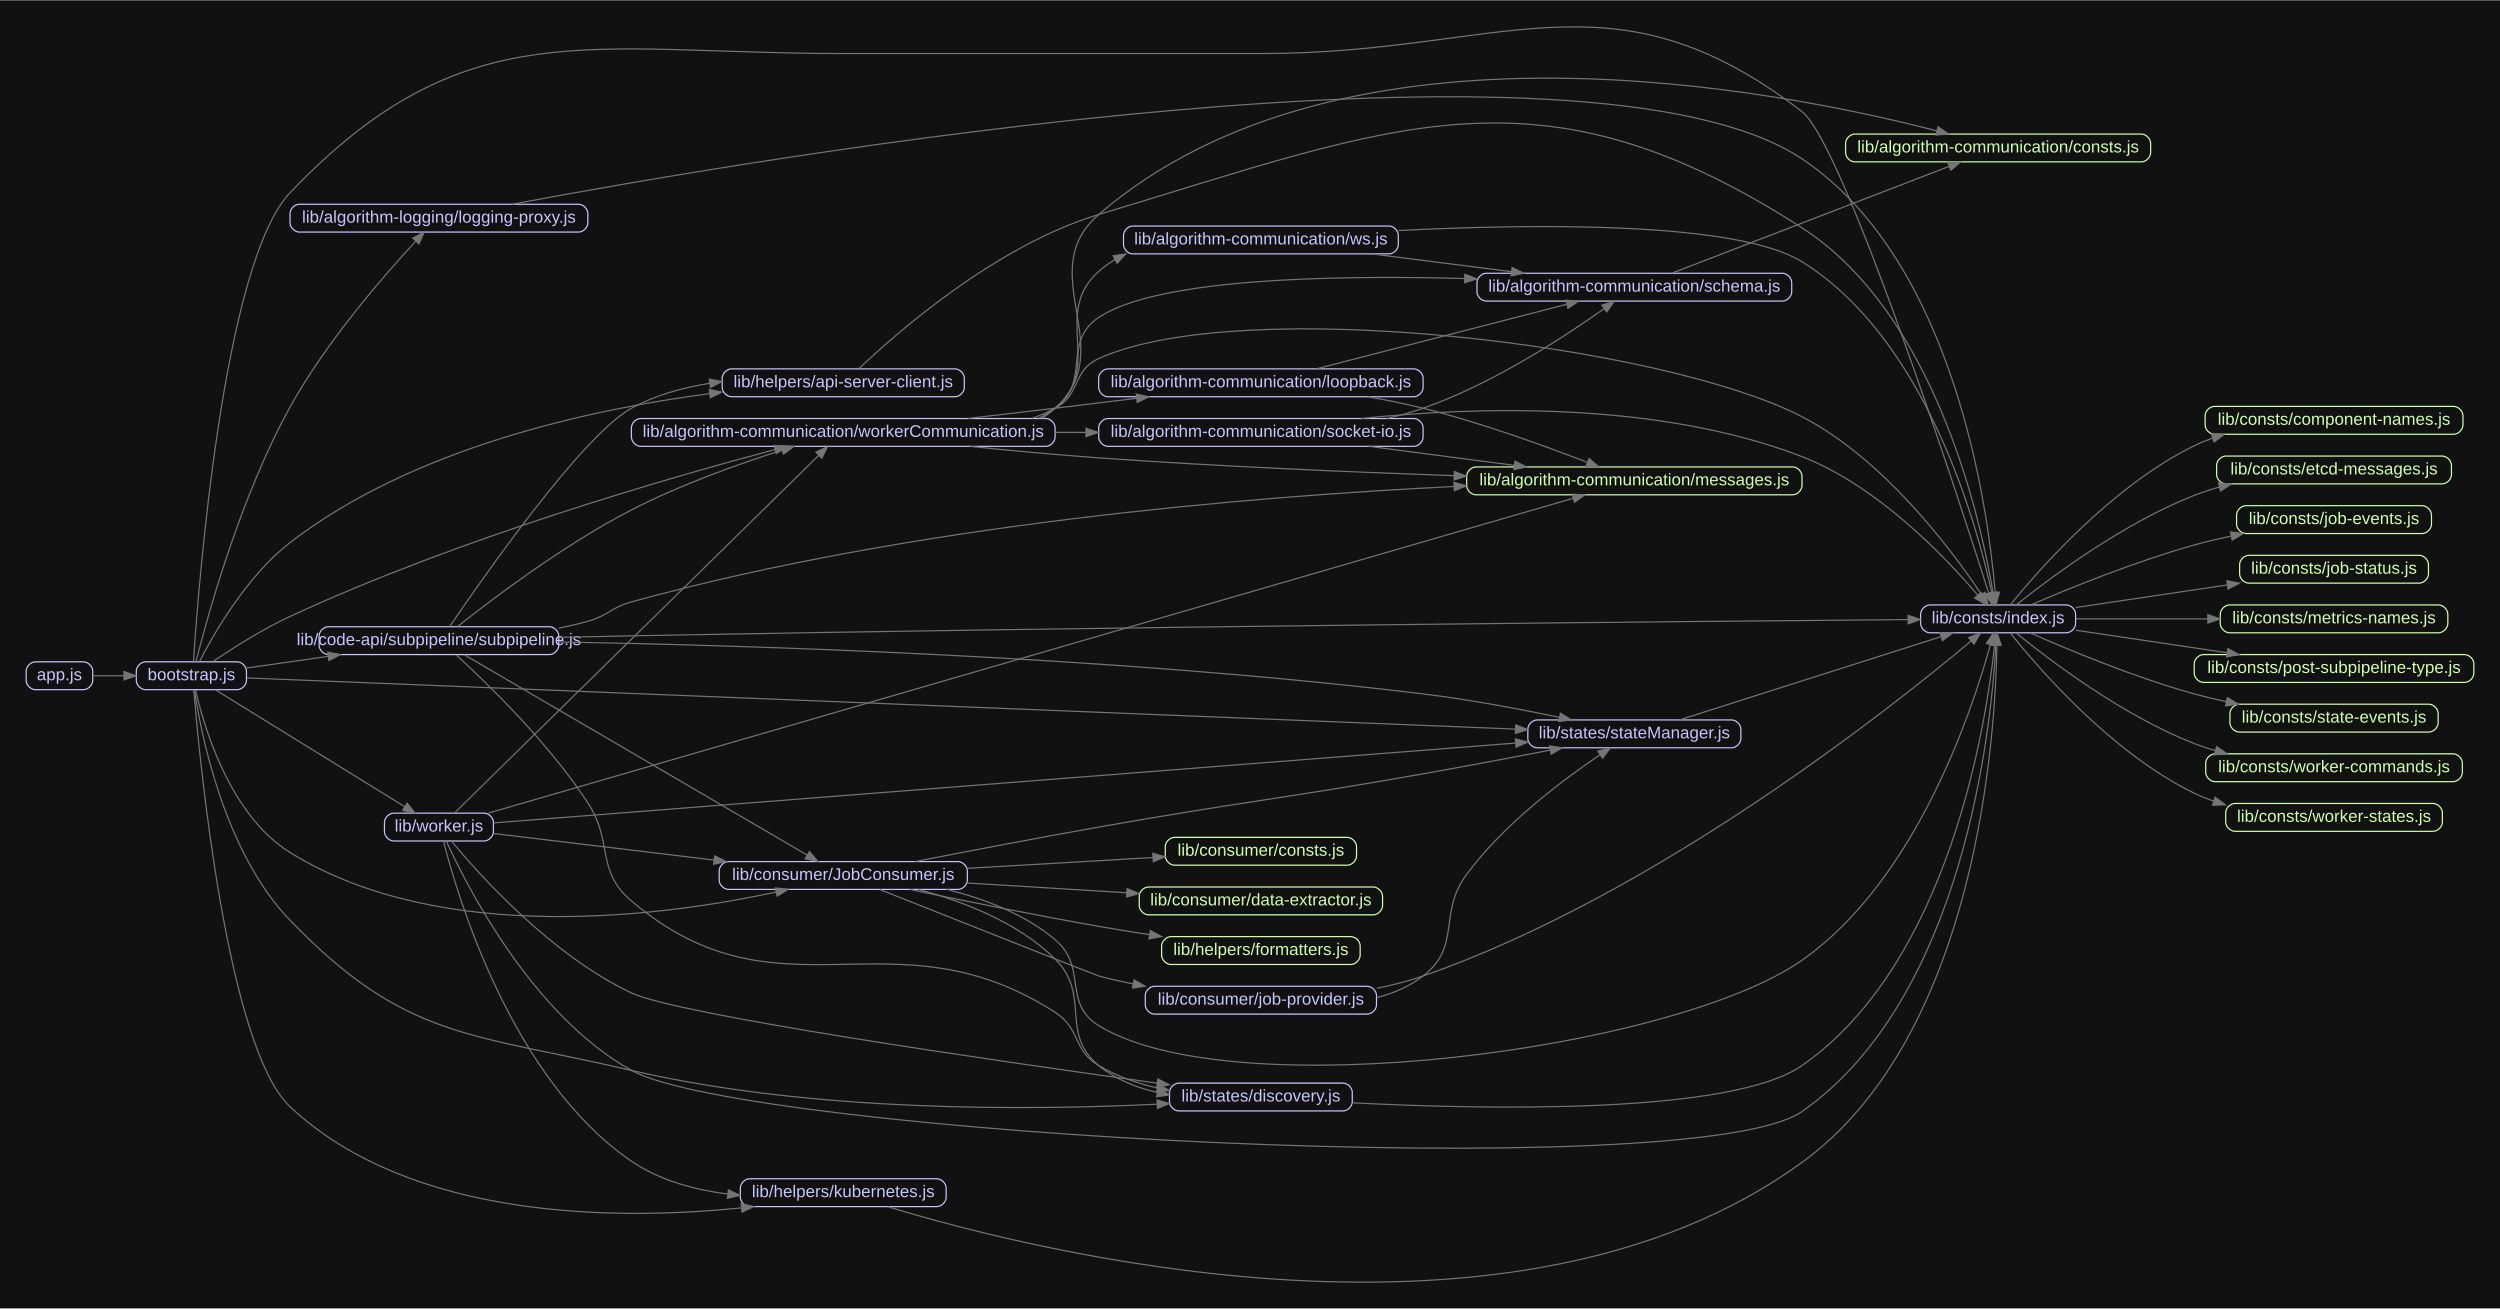
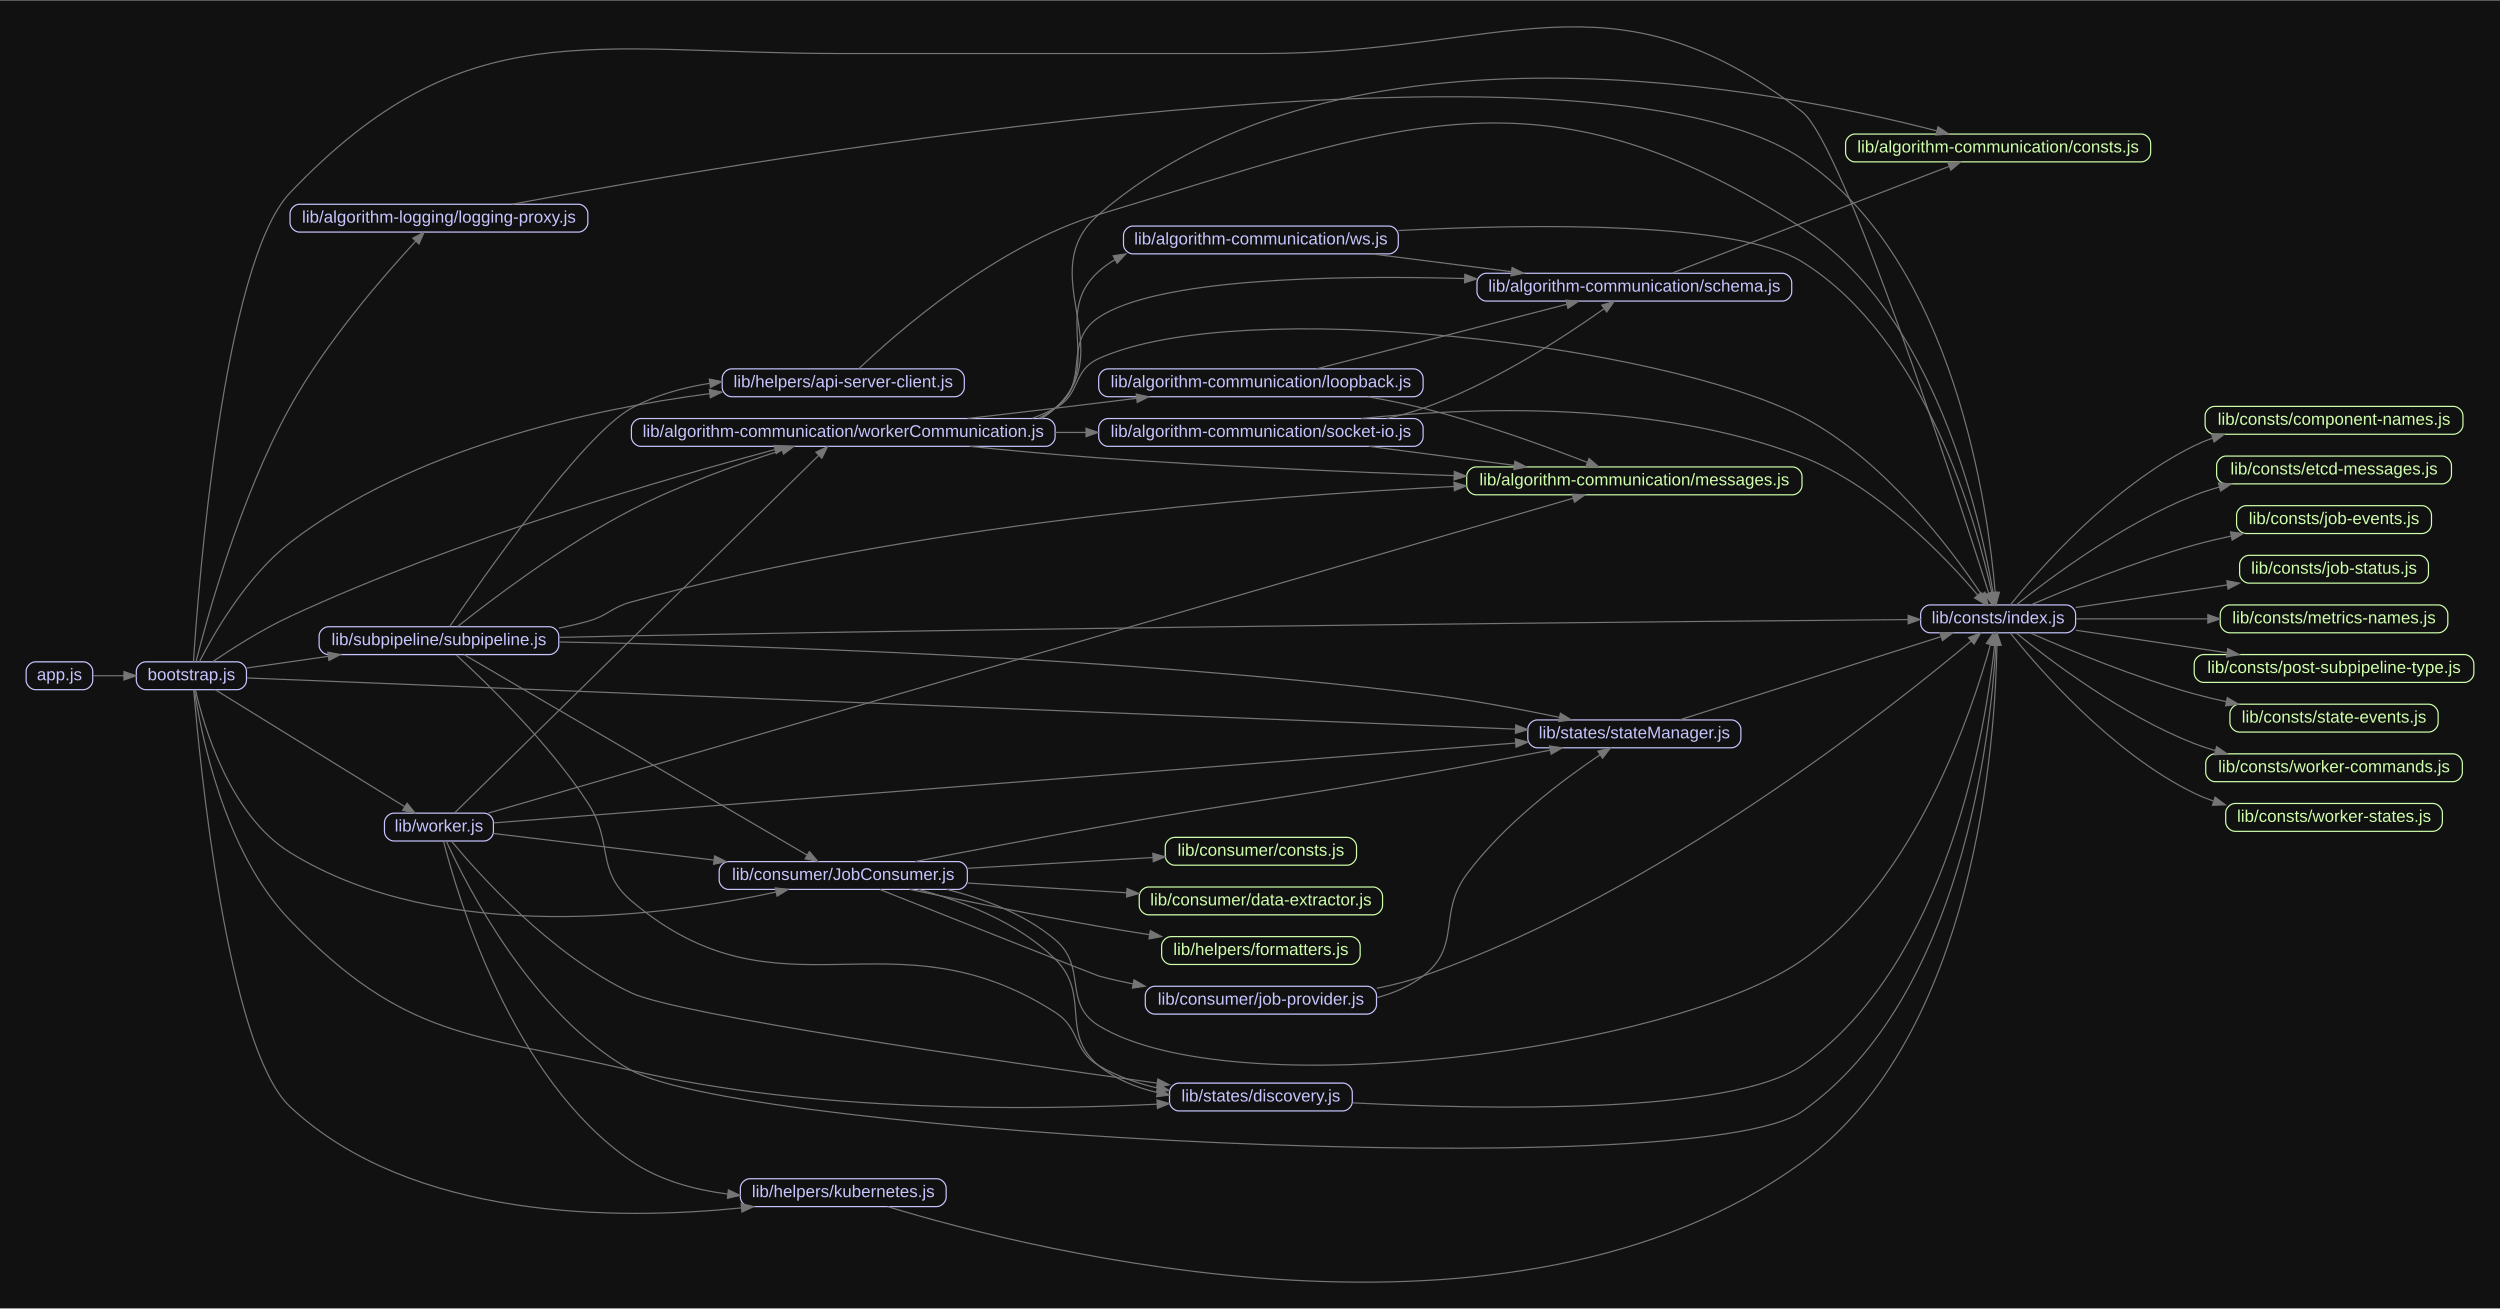
<svg xmlns="http://www.w3.org/2000/svg" width="2065pt" height="1081pt" viewBox="0.00 0.00 2065.20 1080.60">
  <g id="graph0" class="graph" transform="scale(1 1) rotate(0) translate(21.6 1059)">
    <polygon fill="#111111" stroke="none" points="-21.6,21.6 -21.6,-1059 2043.6,-1059 2043.6,21.6 -21.6,21.6" />
    <g id="node1" class="node">
      <path fill="none" stroke="#c6c5fe" d="M47.333,-512.524C47.333,-512.524 7.667,-512.524 7.667,-512.524 3.833,-512.524 0,-508.691 0,-504.858 0,-504.858 0,-497.191 0,-497.191 0,-493.358 3.833,-489.524 7.667,-489.524 7.667,-489.524 47.333,-489.524 47.333,-489.524 51.167,-489.524 55,-493.358 55,-497.191 55,-497.191 55,-504.858 55,-504.858 55,-508.691 51.167,-512.524 47.333,-512.524" />
      <text text-anchor="middle" x="27.5" y="-497.324" font-family="Arial" font-size="14.00" fill="#c6c5fe">app.js</text>
    </g>
    <g id="node2" class="node">
      <path fill="none" stroke="#c6c5fe" d="M174.333,-512.524C174.333,-512.524 98.667,-512.524 98.667,-512.524 94.833,-512.524 91,-508.691 91,-504.858 91,-504.858 91,-497.191 91,-497.191 91,-493.358 94.833,-489.524 98.667,-489.524 98.667,-489.524 174.333,-489.524 174.333,-489.524 178.167,-489.524 182,-493.358 182,-497.191 182,-497.191 182,-504.858 182,-504.858 182,-508.691 178.167,-512.524 174.333,-512.524" />
      <text text-anchor="middle" x="136.5" y="-497.324" font-family="Arial" font-size="14.00" fill="#c6c5fe">bootstrap.js</text>
    </g>
    <g id="edge1" class="edge">
      <path fill="none" stroke="#757575" d="M55.225,-501.024C63.05,-501.024 71.905,-501.024 80.805,-501.024" />
      <polygon fill="#757575" stroke="#757575" points="80.819,-504.525 90.819,-501.024 80.819,-497.525 80.819,-504.525" />
    </g>
    <g id="node3" class="node">
      <path fill="none" stroke="#c6c5fe" d="M842.333,-713.524C842.333,-713.524 507.667,-713.524 507.667,-713.524 503.833,-713.524 500,-709.691 500,-705.858 500,-705.858 500,-698.191 500,-698.191 500,-694.358 503.833,-690.524 507.667,-690.524 507.667,-690.524 842.333,-690.524 842.333,-690.524 846.167,-690.524 850,-694.358 850,-698.191 850,-698.191 850,-705.858 850,-705.858 850,-709.691 846.167,-713.524 842.333,-713.524" />
      <text text-anchor="middle" x="675" y="-698.324" font-family="Arial" font-size="14.00" fill="#c6c5fe">lib/algorithm-communication/workerCommunication.js</text>
    </g>
    <g id="edge2" class="edge">
      <path fill="none" stroke="#757575" d="M154.154,-512.698C170.018,-523.439 194.846,-539.286 218,-550.024 357.045,-614.513 531.299,-664.708 618.666,-687.924" />
      <polygon fill="#757575" stroke="#757575" points="617.81,-691.318 628.373,-690.487 619.598,-684.55 617.81,-691.318" />
    </g>
    <g id="node4" class="node">
      <path fill="none" stroke="#c6c5fe" d="M456.333,-890.524C456.333,-890.524 225.667,-890.524 225.667,-890.524 221.833,-890.524 218,-886.691 218,-882.858 218,-882.858 218,-875.191 218,-875.191 218,-871.358 221.833,-867.524 225.667,-867.524 225.667,-867.524 456.333,-867.524 456.333,-867.524 460.167,-867.524 464,-871.358 464,-875.191 464,-875.191 464,-882.858 464,-882.858 464,-886.691 460.167,-890.524 456.333,-890.524" />
      <text text-anchor="middle" x="341" y="-875.324" font-family="Arial" font-size="14.00" fill="#c6c5fe">lib/algorithm-logging/logging-proxy.js</text>
    </g>
    <g id="edge3" class="edge">
      <path fill="none" stroke="#757575" d="M140.323,-512.657C148.84,-546.572 176.288,-647.71 218,-723.024 247.868,-776.953 295.744,-831.865 321.752,-859.928" />
      <polygon fill="#757575" stroke="#757575" points="319.385,-862.522 328.776,-867.427 324.494,-857.736 319.385,-862.522" />
    </g>
    <g id="node5" class="node">
      <path fill="none" stroke="#c6c5fe" d="M1685.33,-559.524C1685.33,-559.524 1572.67,-559.524 1572.67,-559.524 1568.83,-559.524 1565,-555.691 1565,-551.858 1565,-551.858 1565,-544.191 1565,-544.191 1565,-540.358 1568.83,-536.524 1572.67,-536.524 1572.67,-536.524 1685.33,-536.524 1685.33,-536.524 1689.17,-536.524 1693,-540.358 1693,-544.191 1693,-544.191 1693,-551.858 1693,-551.858 1693,-555.691 1689.17,-559.524 1685.33,-559.524" />
      <text text-anchor="middle" x="1629" y="-544.324" font-family="Arial" font-size="14.00" fill="#c6c5fe">lib/consts/index.js</text>
    </g>
    <g id="edge4" class="edge">
      <path fill="none" stroke="#757575" d="M138.209,-512.596C142.078,-571.964 162.54,-841.838 218,-900.024 362.208,-1051.32 464.988,-1015.02 674,-1015.02 674,-1015.02 674,-1015.02 1021,-1015.02 1220.37,-1015.02 1308.96,-1088.56 1467,-967.024 1500.92,-940.939 1595.15,-651.188 1621.23,-569.404" />
      <polygon fill="#757575" stroke="#757575" points="1624.63,-570.279 1624.32,-559.688 1617.95,-568.157 1624.63,-570.279" />
    </g>
    <g id="node6" class="node">
      <path fill="none" stroke="#c6c5fe" d="M769.833,-347.524C769.833,-347.524 580.167,-347.524 580.167,-347.524 576.333,-347.524 572.5,-343.691 572.5,-339.858 572.5,-339.858 572.5,-332.191 572.5,-332.191 572.5,-328.358 576.333,-324.524 580.167,-324.524 580.167,-324.524 769.833,-324.524 769.833,-324.524 773.667,-324.524 777.5,-328.358 777.5,-332.191 777.5,-332.191 777.5,-339.858 777.5,-339.858 777.5,-343.691 773.667,-347.524 769.833,-347.524" />
      <text text-anchor="middle" x="675" y="-332.324" font-family="Arial" font-size="14.00" fill="#c6c5fe">lib/consumer/JobConsumer.js</text>
    </g>
    <g id="edge5" class="edge">
      <path fill="none" stroke="#757575" d="M139.9,-489.247C146.485,-460.361 167.793,-386.103 218,-355.024 343.818,-277.143 528.733,-302.778 619.569,-322.346" />
      <polygon fill="#757575" stroke="#757575" points="618.86,-325.774 629.38,-324.516 620.371,-318.939 618.86,-325.774" />
    </g>
    <g id="node7" class="node">
      <path fill="none" stroke="#c6c5fe" d="M767.333,-754.524C767.333,-754.524 582.667,-754.524 582.667,-754.524 578.833,-754.524 575,-750.691 575,-746.858 575,-746.858 575,-739.191 575,-739.191 575,-735.358 578.833,-731.524 582.667,-731.524 582.667,-731.524 767.333,-731.524 767.333,-731.524 771.167,-731.524 775,-735.358 775,-739.191 775,-739.191 775,-746.858 775,-746.858 775,-750.691 771.167,-754.524 767.333,-754.524" />
      <text text-anchor="middle" x="675" y="-739.324" font-family="Arial" font-size="14.00" fill="#c6c5fe">lib/helpers/api-server-client.js</text>
    </g>
    <g id="edge6" class="edge">
      <path fill="none" stroke="#757575" d="M143.156,-512.663C154.446,-534.774 181.835,-583.129 218,-611.024 319.263,-689.132 465.303,-721.049 564.633,-734.074" />
      <polygon fill="#757575" stroke="#757575" points="564.338,-737.564 574.698,-735.35 565.218,-730.62 564.338,-737.564" />
    </g>
    <g id="node8" class="node">
      <path fill="none" stroke="#c6c5fe" d="M752.333,-85.525C752.333,-85.525 597.667,-85.525 597.667,-85.525 593.833,-85.525 590,-81.691 590,-77.858 590,-77.858 590,-70.191 590,-70.191 590,-66.358 593.833,-62.525 597.667,-62.525 597.667,-62.525 752.333,-62.525 752.333,-62.525 756.167,-62.525 760,-66.358 760,-70.191 760,-70.191 760,-77.858 760,-77.858 760,-81.691 756.167,-85.525 752.333,-85.525" />
      <text text-anchor="middle" x="675" y="-70.325" font-family="Arial" font-size="14.00" fill="#c6c5fe">lib/helpers/kubernetes.js</text>
    </g>
    <g id="edge7" class="edge">
      <path fill="none" stroke="#757575" d="M138.406,-489.522C143.021,-433.956 165.771,-194.006 218,-145.024 318.289,-50.971 489.028,-51.108 590.701,-61.421" />
      <polygon fill="#757575" stroke="#757575" points="590.61,-64.931 600.926,-62.516 591.356,-57.971 590.61,-64.931" />
    </g>
    <g id="node9" class="node">
      <path fill="none" stroke="#c6c5fe" d="M1087.83,-164.524C1087.83,-164.524 952.167,-164.524 952.167,-164.524 948.333,-164.524 944.5,-160.691 944.5,-156.858 944.5,-156.858 944.5,-149.191 944.5,-149.191 944.5,-145.358 948.333,-141.524 952.167,-141.524 952.167,-141.524 1087.83,-141.524 1087.83,-141.524 1091.67,-141.524 1095.5,-145.358 1095.5,-149.191 1095.5,-149.191 1095.5,-156.858 1095.5,-156.858 1095.5,-160.691 1091.67,-164.524 1087.83,-164.524" />
      <text text-anchor="middle" x="1020" y="-149.324" font-family="Arial" font-size="14.00" fill="#c6c5fe">lib/states/discovery.js</text>
    </g>
    <g id="edge8" class="edge">
      <path fill="none" stroke="#757575" d="M139.029,-489.326C144.041,-455.449 162.932,-356.056 218,-299.024 313.102,-200.53 366.638,-206.014 500,-175.024 649.837,-140.207 830.41,-142.02 934.242,-147.107" />
      <polygon fill="#757575" stroke="#757575" points="934.19,-150.609 944.355,-147.625 934.548,-143.618 934.19,-150.609" />
    </g>
    <g id="node10" class="node">
      <path fill="none" stroke="#c6c5fe" d="M1408.83,-464.524C1408.83,-464.524 1248.17,-464.524 1248.17,-464.524 1244.33,-464.524 1240.5,-460.691 1240.5,-456.858 1240.5,-456.858 1240.5,-449.191 1240.5,-449.191 1240.5,-445.358 1244.33,-441.524 1248.17,-441.524 1248.17,-441.524 1408.83,-441.524 1408.83,-441.524 1412.67,-441.524 1416.5,-445.358 1416.5,-449.191 1416.5,-449.191 1416.5,-456.858 1416.5,-456.858 1416.5,-460.691 1412.67,-464.524 1408.83,-464.524" />
      <text text-anchor="middle" x="1328.5" y="-449.324" font-family="Arial" font-size="14.00" fill="#c6c5fe">lib/states/stateManager.js</text>
    </g>
    <g id="edge9" class="edge">
      <path fill="none" stroke="#757575" d="M182.336,-499.216C355.913,-492.215 986.15,-466.793 1230.12,-456.953" />
      <polygon fill="#757575" stroke="#757575" points="1230.54,-460.439 1240.39,-456.538 1230.26,-453.444 1230.54,-460.439" />
    </g>
    <g id="node11" class="node">
      <path fill="none" stroke="#c6c5fe" d="M432.333,-541.524C432.333,-541.524 249.667,-541.524 249.667,-541.524 245.833,-541.524 242,-537.691 242,-533.858 242,-533.858 242,-526.191 242,-526.191 242,-522.358 245.833,-518.524 249.667,-518.524 249.667,-518.524 432.333,-518.524 432.333,-518.524 436.167,-518.524 440,-522.358 440,-526.191 440,-526.191 440,-533.858 440,-533.858 440,-537.691 436.167,-541.524 432.333,-541.524" />
-       <text text-anchor="middle" x="341" y="-526.324" font-family="Arial" font-size="14.00" fill="#c6c5fe">lib/code-api/subpipeline/subpipeline.js</text>
+       <text text-anchor="middle" x="341" y="-526.324" font-family="Arial" font-size="14.00" fill="#c6c5fe">lib/subpipeline/subpipeline.js</text>
    </g>
    <g id="edge10" class="edge">
      <path fill="none" stroke="#757575" d="M182.19,-507.425C202.063,-510.271 226.217,-513.73 249.591,-517.077" />
      <polygon fill="#757575" stroke="#757575" points="249.15,-520.55 259.546,-518.503 250.143,-513.62 249.15,-520.55" />
    </g>
    <g id="node12" class="node">
      <path fill="none" stroke="#c6c5fe" d="M378.333,-387.524C378.333,-387.524 303.667,-387.524 303.667,-387.524 299.833,-387.524 296,-383.691 296,-379.858 296,-379.858 296,-372.191 296,-372.191 296,-368.358 299.833,-364.524 303.667,-364.524 303.667,-364.524 378.333,-364.524 378.333,-364.524 382.167,-364.524 386,-368.358 386,-372.191 386,-372.191 386,-379.858 386,-379.858 386,-383.691 382.167,-387.524 378.333,-387.524" />
      <text text-anchor="middle" x="341" y="-372.324" font-family="Arial" font-size="14.00" fill="#c6c5fe">lib/worker.js</text>
    </g>
    <g id="edge11" class="edge">
      <path fill="none" stroke="#757575" d="M156.188,-489.489C192.128,-467.304 271.012,-418.61 312.791,-392.82" />
      <polygon fill="#757575" stroke="#757575" points="314.687,-395.763 321.357,-387.532 311.01,-389.807 314.687,-395.763" />
    </g>
    <g id="edge24" class="edge">
      <path fill="none" stroke="#757575" d="M831.077,-713.668C837.599,-716.081 843.939,-718.851 850,-722.024 871.483,-733.273 863.909,-753.023 886,-763.024 1004.02,-816.455 1351.97,-774.61 1467,-715.024 1534.95,-679.827 1590.73,-604.872 1614.97,-568.572" />
      <polygon fill="#757575" stroke="#757575" points="1618.15,-570.106 1620.7,-559.823 1612.29,-566.272 1618.15,-570.106" />
    </g>
    <g id="node13" class="node">
      <path fill="none" stroke="#cfffac" d="M1747.33,-948.524C1747.33,-948.524 1510.67,-948.524 1510.67,-948.524 1506.83,-948.524 1503,-944.691 1503,-940.858 1503,-940.858 1503,-933.191 1503,-933.191 1503,-929.358 1506.83,-925.524 1510.67,-925.524 1510.67,-925.524 1747.33,-925.524 1747.33,-925.524 1751.17,-925.524 1755,-929.358 1755,-933.191 1755,-933.191 1755,-940.858 1755,-940.858 1755,-944.691 1751.17,-948.524 1747.33,-948.524" />
      <text text-anchor="middle" x="1629" y="-933.324" font-family="Arial" font-size="14.00" fill="#cfffac">lib/algorithm-communication/consts.js</text>
    </g>
    <g id="edge18" class="edge">
      <path fill="none" stroke="#757575" d="M839.257,-713.722C843.015,-716.216 846.607,-718.976 850,-722.024 904.22,-770.738 830.806,-834.417 886,-882.024 1088.1,-1056.35 1447.32,-985.106 1578.38,-951.134" />
      <polygon fill="#757575" stroke="#757575" points="1579.38,-954.492 1588.15,-948.56 1577.59,-947.723 1579.38,-954.492" />
    </g>
    <g id="node14" class="node">
      <path fill="none" stroke="#c6c5fe" d="M1146.33,-754.524C1146.33,-754.524 893.667,-754.524 893.667,-754.524 889.833,-754.524 886,-750.691 886,-746.858 886,-746.858 886,-739.191 886,-739.191 886,-735.358 889.833,-731.524 893.667,-731.524 893.667,-731.524 1146.33,-731.524 1146.33,-731.524 1150.17,-731.524 1154,-735.358 1154,-739.191 1154,-739.191 1154,-746.858 1154,-746.858 1154,-750.691 1150.17,-754.524 1146.33,-754.524" />
      <text text-anchor="middle" x="1020" y="-739.324" font-family="Arial" font-size="14.00" fill="#c6c5fe">lib/algorithm-communication/loopback.js</text>
    </g>
    <g id="edge19" class="edge">
      <path fill="none" stroke="#757575" d="M777.687,-713.554C801.423,-716.289 826.601,-719.226 850,-722.024 871.766,-724.628 895.101,-727.485 917.269,-730.23" />
      <polygon fill="#757575" stroke="#757575" points="917.008,-733.724 927.363,-731.482 917.87,-726.777 917.008,-733.724" />
    </g>
    <g id="node15" class="node">
      <path fill="none" stroke="#cfffac" d="M1459.33,-673.524C1459.33,-673.524 1197.67,-673.524 1197.67,-673.524 1193.83,-673.524 1190,-669.691 1190,-665.858 1190,-665.858 1190,-658.191 1190,-658.191 1190,-654.358 1193.83,-650.524 1197.67,-650.524 1197.67,-650.524 1459.33,-650.524 1459.33,-650.524 1463.17,-650.524 1467,-654.358 1467,-658.191 1467,-658.191 1467,-665.858 1467,-665.858 1467,-669.691 1463.17,-673.524 1459.33,-673.524" />
      <text text-anchor="middle" x="1328.5" y="-658.324" font-family="Arial" font-size="14.00" fill="#cfffac">lib/algorithm-communication/messages.js</text>
    </g>
    <g id="edge20" class="edge">
      <path fill="none" stroke="#757575" d="M779.509,-690.498C813.41,-687.037 851.28,-683.506 886,-681.024 983.718,-674.042 1093.8,-669.298 1179.6,-666.296" />
      <polygon fill="#757575" stroke="#757575" points="1179.8,-669.792 1189.67,-665.948 1179.56,-662.796 1179.8,-669.792" />
    </g>
    <g id="node16" class="node">
      <path fill="none" stroke="#c6c5fe" d="M1450.83,-833.524C1450.83,-833.524 1206.17,-833.524 1206.17,-833.524 1202.33,-833.524 1198.5,-829.691 1198.5,-825.858 1198.5,-825.858 1198.5,-818.191 1198.5,-818.191 1198.5,-814.358 1202.33,-810.524 1206.17,-810.524 1206.17,-810.524 1450.83,-810.524 1450.83,-810.524 1454.67,-810.524 1458.5,-814.358 1458.5,-818.191 1458.5,-818.191 1458.5,-825.858 1458.5,-825.858 1458.5,-829.691 1454.67,-833.524 1450.83,-833.524" />
      <text text-anchor="middle" x="1328.5" y="-818.324" font-family="Arial" font-size="14.00" fill="#c6c5fe">lib/algorithm-communication/schema.js</text>
    </g>
    <g id="edge21" class="edge">
      <path fill="none" stroke="#757575" d="M836.386,-713.719C841.111,-716.179 845.666,-718.938 850,-722.024 880.117,-743.474 855.275,-776.456 886,-797.024 933.907,-829.095 1077.56,-832.141 1188.12,-829.179" />
      <polygon fill="#757575" stroke="#757575" points="1188.48,-832.671 1198.38,-828.885 1188.28,-825.673 1188.48,-832.671" />
    </g>
    <g id="node17" class="node">
      <path fill="none" stroke="#c6c5fe" d="M1146.33,-713.524C1146.33,-713.524 893.667,-713.524 893.667,-713.524 889.833,-713.524 886,-709.691 886,-705.858 886,-705.858 886,-698.191 886,-698.191 886,-694.358 889.833,-690.524 893.667,-690.524 893.667,-690.524 1146.33,-690.524 1146.33,-690.524 1150.17,-690.524 1154,-694.358 1154,-698.191 1154,-698.191 1154,-705.858 1154,-705.858 1154,-709.691 1150.17,-713.524 1146.33,-713.524" />
      <text text-anchor="middle" x="1020" y="-698.324" font-family="Arial" font-size="14.00" fill="#c6c5fe">lib/algorithm-communication/socket-io.js</text>
    </g>
    <g id="edge22" class="edge">
      <path fill="none" stroke="#757575" d="M850.012,-702.024C858.501,-702.024 866.981,-702.024 875.369,-702.024" />
      <polygon fill="#757575" stroke="#757575" points="875.551,-705.525 885.551,-702.024 875.551,-698.525 875.551,-705.525" />
    </g>
    <g id="node18" class="node">
      <path fill="none" stroke="#c6c5fe" d="M1125.83,-872.524C1125.83,-872.524 914.167,-872.524 914.167,-872.524 910.333,-872.524 906.5,-868.691 906.5,-864.858 906.5,-864.858 906.5,-857.191 906.5,-857.191 906.5,-853.358 910.333,-849.524 914.167,-849.524 914.167,-849.524 1125.83,-849.524 1125.83,-849.524 1129.67,-849.524 1133.5,-853.358 1133.5,-857.191 1133.5,-857.191 1133.5,-864.858 1133.5,-864.858 1133.5,-868.691 1129.67,-872.524 1125.83,-872.524" />
      <text text-anchor="middle" x="1020" y="-857.324" font-family="Arial" font-size="14.00" fill="#c6c5fe">lib/algorithm-communication/ws.js</text>
    </g>
    <g id="edge23" class="edge">
      <path fill="none" stroke="#757575" d="M838.139,-713.65C842.276,-716.151 846.243,-718.934 850,-722.024 890.705,-755.511 846.642,-799.964 886,-835.024 890.172,-838.741 894.715,-841.992 899.524,-844.832" />
      <polygon fill="#757575" stroke="#757575" points="897.963,-847.965 908.444,-849.51 901.214,-841.766 897.963,-847.965" />
    </g>
    <g id="edge27" class="edge">
      <path fill="none" stroke="#757575" d="M401.524,-890.571C608.112,-929.303 1291.13,-1045.73 1467,-928.024 1593.37,-843.45 1620.86,-637.951 1626.57,-570.141" />
      <polygon fill="#757575" stroke="#757575" points="1630.09,-570.042 1627.36,-559.805 1623.11,-569.51 1630.09,-570.042" />
    </g>
    <g id="node19" class="node">
      <path fill="none" stroke="#cfffac" d="M2005.33,-723.524C2005.33,-723.524 1807.67,-723.524 1807.67,-723.524 1803.83,-723.524 1800,-719.691 1800,-715.858 1800,-715.858 1800,-708.191 1800,-708.191 1800,-704.358 1803.83,-700.524 1807.67,-700.524 1807.67,-700.524 2005.33,-700.524 2005.33,-700.524 2009.17,-700.524 2013,-704.358 2013,-708.191 2013,-708.191 2013,-715.858 2013,-715.858 2013,-719.691 2009.17,-723.524 2005.33,-723.524" />
      <text text-anchor="middle" x="1906.5" y="-708.324" font-family="Arial" font-size="14.00" fill="#cfffac">lib/consts/component-names.js</text>
    </g>
    <g id="edge28" class="edge">
      <path fill="none" stroke="#757575" d="M1639.07,-559.596C1661.52,-587.33 1722.79,-657.753 1791,-691.024 1795.88,-693.406 1801,-695.518 1806.25,-697.393" />
      <polygon fill="#757575" stroke="#757575" points="1805.24,-700.742 1815.83,-700.515 1807.41,-694.087 1805.24,-700.742" />
    </g>
    <g id="node20" class="node">
      <path fill="none" stroke="#cfffac" d="M1995.83,-682.524C1995.83,-682.524 1817.17,-682.524 1817.17,-682.524 1813.33,-682.524 1809.5,-678.691 1809.5,-674.858 1809.5,-674.858 1809.5,-667.191 1809.5,-667.191 1809.5,-663.358 1813.33,-659.524 1817.17,-659.524 1817.17,-659.524 1995.83,-659.524 1995.83,-659.524 1999.67,-659.524 2003.5,-663.358 2003.5,-667.191 2003.5,-667.191 2003.5,-674.858 2003.5,-674.858 2003.5,-678.691 1999.67,-682.524 1995.83,-682.524" />
      <text text-anchor="middle" x="1906.5" y="-667.324" font-family="Arial" font-size="14.00" fill="#cfffac">lib/consts/etcd-messages.js</text>
    </g>
    <g id="edge29" class="edge">
      <path fill="none" stroke="#757575" d="M1644.06,-559.621C1670.86,-581.072 1731.84,-626.87 1791,-650.024 1797.66,-652.632 1804.67,-654.921 1811.81,-656.928" />
      <polygon fill="#757575" stroke="#757575" points="1811.03,-660.342 1821.59,-659.494 1812.81,-653.571 1811.03,-660.342" />
    </g>
    <g id="node21" class="node">
      <path fill="none" stroke="#cfffac" d="M1979.33,-641.524C1979.33,-641.524 1833.67,-641.524 1833.67,-641.524 1829.83,-641.524 1826,-637.691 1826,-633.858 1826,-633.858 1826,-626.191 1826,-626.191 1826,-622.358 1829.83,-618.524 1833.67,-618.524 1833.67,-618.524 1979.33,-618.524 1979.33,-618.524 1983.17,-618.524 1987,-622.358 1987,-626.191 1987,-626.191 1987,-633.858 1987,-633.858 1987,-637.691 1983.17,-641.524 1979.33,-641.524" />
      <text text-anchor="middle" x="1906.5" y="-626.324" font-family="Arial" font-size="14.00" fill="#cfffac">lib/consts/job-events.js</text>
    </g>
    <g id="edge30" class="edge">
      <path fill="none" stroke="#757575" d="M1656.01,-559.553C1687.44,-573.092 1742.2,-595.424 1791,-609.024 1800.81,-611.759 1811.2,-614.23 1821.55,-616.436" />
      <polygon fill="#757575" stroke="#757575" points="1820.95,-619.885 1831.45,-618.47 1822.36,-613.029 1820.95,-619.885" />
    </g>
    <g id="node22" class="node">
      <path fill="none" stroke="#cfffac" d="M1976.83,-600.524C1976.83,-600.524 1836.17,-600.524 1836.17,-600.524 1832.33,-600.524 1828.5,-596.691 1828.5,-592.858 1828.5,-592.858 1828.5,-585.191 1828.5,-585.191 1828.5,-581.358 1832.33,-577.524 1836.17,-577.524 1836.17,-577.524 1976.83,-577.524 1976.83,-577.524 1980.67,-577.524 1984.5,-581.358 1984.5,-585.191 1984.5,-585.191 1984.5,-592.858 1984.5,-592.858 1984.5,-596.691 1980.67,-600.524 1976.83,-600.524" />
      <text text-anchor="middle" x="1906.5" y="-585.324" font-family="Arial" font-size="14.00" fill="#cfffac">lib/consts/job-status.js</text>
    </g>
    <g id="edge31" class="edge">
      <path fill="none" stroke="#757575" d="M1693.21,-557.431C1730.34,-562.956 1777.81,-570.021 1818.44,-576.068" />
      <polygon fill="#757575" stroke="#757575" points="1817.94,-579.532 1828.34,-577.542 1818.97,-572.608 1817.94,-579.532" />
    </g>
    <g id="node23" class="node">
      <path fill="none" stroke="#cfffac" d="M1992.83,-559.524C1992.83,-559.524 1820.17,-559.524 1820.17,-559.524 1816.33,-559.524 1812.5,-555.691 1812.5,-551.858 1812.5,-551.858 1812.5,-544.191 1812.5,-544.191 1812.5,-540.358 1816.33,-536.524 1820.17,-536.524 1820.17,-536.524 1992.83,-536.524 1992.83,-536.524 1996.67,-536.524 2000.5,-540.358 2000.5,-544.191 2000.5,-544.191 2000.5,-551.858 2000.5,-551.858 2000.5,-555.691 1996.67,-559.524 1992.83,-559.524" />
      <text text-anchor="middle" x="1906.5" y="-544.324" font-family="Arial" font-size="14.00" fill="#cfffac">lib/consts/metrics-names.js</text>
    </g>
    <g id="edge32" class="edge">
      <path fill="none" stroke="#757575" d="M1693.21,-548.024C1725.44,-548.024 1765.47,-548.024 1802.06,-548.024" />
      <polygon fill="#757575" stroke="#757575" points="1802.27,-551.525 1812.27,-548.024 1802.27,-544.525 1802.27,-551.525" />
    </g>
    <g id="node24" class="node">
      <path fill="none" stroke="#cfffac" d="M2014.33,-518.524C2014.33,-518.524 1798.67,-518.524 1798.67,-518.524 1794.83,-518.524 1791,-514.691 1791,-510.858 1791,-510.858 1791,-503.191 1791,-503.191 1791,-499.358 1794.83,-495.524 1798.67,-495.524 1798.67,-495.524 2014.33,-495.524 2014.33,-495.524 2018.17,-495.524 2022,-499.358 2022,-503.191 2022,-503.191 2022,-510.858 2022,-510.858 2022,-514.691 2018.17,-518.524 2014.33,-518.524" />
      <text text-anchor="middle" x="1906.5" y="-503.324" font-family="Arial" font-size="14.00" fill="#cfffac">lib/consts/post-subpipeline-type.js</text>
    </g>
    <g id="edge33" class="edge">
      <path fill="none" stroke="#757575" d="M1693.21,-538.618C1730.18,-533.115 1777.42,-526.086 1817.94,-520.055" />
      <polygon fill="#757575" stroke="#757575" points="1818.71,-523.479 1828.09,-518.545 1817.68,-516.555 1818.71,-523.479" />
    </g>
    <g id="node25" class="node">
      <path fill="none" stroke="#cfffac" d="M1984.83,-477.524C1984.83,-477.524 1828.17,-477.524 1828.17,-477.524 1824.33,-477.524 1820.5,-473.691 1820.5,-469.858 1820.5,-469.858 1820.5,-462.191 1820.5,-462.191 1820.5,-458.358 1824.33,-454.524 1828.17,-454.524 1828.17,-454.524 1984.83,-454.524 1984.83,-454.524 1988.67,-454.524 1992.5,-458.358 1992.5,-462.191 1992.5,-462.191 1992.5,-469.858 1992.5,-469.858 1992.5,-473.691 1988.67,-477.524 1984.83,-477.524" />
      <text text-anchor="middle" x="1906.5" y="-462.324" font-family="Arial" font-size="14.00" fill="#cfffac">lib/consts/state-events.js</text>
    </g>
    <g id="edge34" class="edge">
      <path fill="none" stroke="#757575" d="M1655.41,-536.459C1686.71,-522.634 1741.78,-499.659 1791,-486.024 1799.57,-483.651 1808.58,-481.501 1817.63,-479.57" />
      <polygon fill="#757575" stroke="#757575" points="1818.35,-482.995 1827.44,-477.559 1816.94,-476.138 1818.35,-482.995" />
    </g>
    <g id="node26" class="node">
      <path fill="none" stroke="#cfffac" d="M2004.83,-436.524C2004.83,-436.524 1808.17,-436.524 1808.17,-436.524 1804.33,-436.524 1800.5,-432.691 1800.5,-428.858 1800.5,-428.858 1800.5,-421.191 1800.5,-421.191 1800.5,-417.358 1804.33,-413.524 1808.17,-413.524 1808.17,-413.524 2004.83,-413.524 2004.83,-413.524 2008.67,-413.524 2012.5,-417.358 2012.5,-421.191 2012.5,-421.191 2012.5,-428.858 2012.5,-428.858 2012.5,-432.691 2008.67,-436.524 2004.83,-436.524" />
      <text text-anchor="middle" x="1906.5" y="-421.324" font-family="Arial" font-size="14.00" fill="#cfffac">lib/consts/worker-commands.js</text>
    </g>
    <g id="edge35" class="edge">
      <path fill="none" stroke="#757575" d="M1644.02,-536.262C1670.75,-514.512 1731.63,-468.124 1791,-445.024 1796.54,-442.868 1802.33,-440.944 1808.22,-439.226" />
      <polygon fill="#757575" stroke="#757575" points="1809.48,-442.51 1818.23,-436.525 1807.66,-435.752 1809.48,-442.51" />
    </g>
    <g id="node27" class="node">
      <path fill="none" stroke="#cfffac" d="M1988.33,-395.524C1988.33,-395.524 1824.67,-395.524 1824.67,-395.524 1820.83,-395.524 1817,-391.691 1817,-387.858 1817,-387.858 1817,-380.191 1817,-380.191 1817,-376.358 1820.83,-372.524 1824.67,-372.524 1824.67,-372.524 1988.33,-372.524 1988.33,-372.524 1992.17,-372.524 1996,-376.358 1996,-380.191 1996,-380.191 1996,-387.858 1996,-387.858 1996,-391.691 1992.17,-395.524 1988.33,-395.524" />
      <text text-anchor="middle" x="1906.5" y="-380.324" font-family="Arial" font-size="14.00" fill="#cfffac">lib/consts/worker-states.js</text>
    </g>
    <g id="edge36" class="edge">
      <path fill="none" stroke="#757575" d="M1639.04,-536.333C1661.4,-508.32 1722.5,-437.227 1791,-404.024 1796.05,-401.577 1801.35,-399.425 1806.8,-397.533" />
      <polygon fill="#757575" stroke="#757575" points="1808.24,-400.748 1816.72,-394.402 1806.13,-394.073 1808.24,-400.748" />
    </g>
    <g id="edge37" class="edge">
      <path fill="none" stroke="#757575" d="M760.585,-324.498C791.42,-316.854 824.852,-304.147 850,-283.024 877.092,-260.27 855.852,-230.54 886,-212.024 996.493,-144.164 1360.83,-191.589 1467,-266.024 1561.58,-332.329 1607.89,-473.132 1622.62,-526.716" />
      <polygon fill="#757575" stroke="#757575" points="1619.27,-527.731 1625.22,-536.496 1626.03,-525.933 1619.27,-527.731" />
    </g>
    <g id="edge42" class="edge">
      <path fill="none" stroke="#757575" d="M737.042,-324.486C773.853,-314.726 819.389,-297.307 850,-267.024 880.041,-237.306 853.349,-205.85 886,-179.024 899.677,-167.788 916.802,-160.91 934.167,-156.8" />
      <polygon fill="#757575" stroke="#757575" points="935.309,-160.138 944.395,-154.688 933.893,-153.283 935.309,-160.138" />
    </g>
    <g id="edge43" class="edge">
      <path fill="none" stroke="#757575" d="M734.314,-347.545C776.415,-355.762 834.656,-366.921 886,-376.024 1004.85,-397.097 1035.15,-398.968 1154,-420.024 1188.6,-426.154 1226.99,-433.409 1258.84,-439.553" />
      <polygon fill="#757575" stroke="#757575" points="1258.46,-443.043 1268.94,-441.506 1259.79,-436.171 1258.46,-443.043" />
    </g>
    <g id="node28" class="node">
      <path fill="none" stroke="#cfffac" d="M1091.33,-367.524C1091.33,-367.524 948.667,-367.524 948.667,-367.524 944.833,-367.524 941,-363.691 941,-359.858 941,-359.858 941,-352.191 941,-352.191 941,-348.358 944.833,-344.524 948.667,-344.524 948.667,-344.524 1091.33,-344.524 1091.33,-344.524 1095.17,-344.524 1099,-348.358 1099,-352.191 1099,-352.191 1099,-359.858 1099,-359.858 1099,-363.691 1095.17,-367.524 1091.33,-367.524" />
      <text text-anchor="middle" x="1020" y="-352.324" font-family="Arial" font-size="14.00" fill="#cfffac">lib/consumer/consts.js</text>
    </g>
    <g id="edge38" class="edge">
      <path fill="none" stroke="#757575" d="M777.519,-341.944C826.198,-344.782 883.955,-348.15 930.777,-350.88" />
      <polygon fill="#757575" stroke="#757575" points="930.713,-354.382 940.899,-351.471 931.12,-347.394 930.713,-354.382" />
    </g>
    <g id="node29" class="node">
      <path fill="none" stroke="#cfffac" d="M1112.83,-326.524C1112.83,-326.524 927.167,-326.524 927.167,-326.524 923.333,-326.524 919.5,-322.691 919.5,-318.858 919.5,-318.858 919.5,-311.191 919.5,-311.191 919.5,-307.358 923.333,-303.524 927.167,-303.524 927.167,-303.524 1112.83,-303.524 1112.83,-303.524 1116.67,-303.524 1120.5,-307.358 1120.5,-311.191 1120.5,-311.191 1120.5,-318.858 1120.5,-318.858 1120.5,-322.691 1116.67,-326.524 1112.83,-326.524" />
      <text text-anchor="middle" x="1020" y="-311.324" font-family="Arial" font-size="14.00" fill="#cfffac">lib/consumer/data-extractor.js</text>
    </g>
    <g id="edge39" class="edge">
      <path fill="none" stroke="#757575" d="M777.519,-329.809C818.942,-327.273 866.939,-324.334 909.178,-321.748" />
      <polygon fill="#757575" stroke="#757575" points="909.452,-325.238 919.219,-321.134 909.024,-318.251 909.452,-325.238" />
    </g>
    <g id="node30" class="node">
      <path fill="none" stroke="#c6c5fe" d="M1107.83,-244.524C1107.83,-244.524 932.167,-244.524 932.167,-244.524 928.333,-244.524 924.5,-240.691 924.5,-236.858 924.5,-236.858 924.5,-229.191 924.5,-229.191 924.5,-225.358 928.333,-221.524 932.167,-221.524 932.167,-221.524 1107.83,-221.524 1107.83,-221.524 1111.67,-221.524 1115.5,-225.358 1115.5,-229.191 1115.5,-229.191 1115.5,-236.858 1115.5,-236.858 1115.5,-240.691 1111.67,-244.524 1107.83,-244.524" />
      <text text-anchor="middle" x="1020" y="-229.324" font-family="Arial" font-size="14.00" fill="#c6c5fe">lib/consumer/job-provider.js</text>
    </g>
    <g id="edge40" class="edge">
      <path fill="none" stroke="#757575" d="M705.255,-324.413C762.436,-301.724 883.687,-253.647 886,-253.024 895.121,-250.571 904.679,-248.393 914.31,-246.465" />
      <polygon fill="#757575" stroke="#757575" points="915.191,-249.86 924.357,-244.546 913.878,-242.985 915.191,-249.86" />
    </g>
    <g id="node31" class="node">
      <path fill="none" stroke="#cfffac" d="M1094.33,-285.524C1094.33,-285.524 945.667,-285.524 945.667,-285.524 941.833,-285.524 938,-281.691 938,-277.858 938,-277.858 938,-270.191 938,-270.191 938,-266.358 941.833,-262.524 945.667,-262.524 945.667,-262.524 1094.33,-262.524 1094.33,-262.524 1098.17,-262.524 1102,-266.358 1102,-270.191 1102,-270.191 1102,-277.858 1102,-277.858 1102,-281.691 1098.17,-285.524 1094.33,-285.524" />
      <text text-anchor="middle" x="1020" y="-270.324" font-family="Arial" font-size="14.00" fill="#cfffac">lib/helpers/formatters.js</text>
    </g>
    <g id="edge41" class="edge">
      <path fill="none" stroke="#757575" d="M729.817,-324.519C772.162,-315.646 832.713,-303.354 886,-294.024 899.511,-291.659 913.824,-289.326 927.86,-287.135" />
      <polygon fill="#757575" stroke="#757575" points="928.667,-290.552 938.016,-285.567 927.599,-283.634 928.667,-290.552" />
    </g>
    <g id="edge46" class="edge">
      <path fill="none" stroke="#757575" d="M687.902,-754.718C717.951,-783.315 800.593,-856.319 886,-882.024 1133.31,-956.458 1249.81,-1010.78 1467,-871.024 1577.12,-800.167 1614.74,-629.733 1624.85,-569.53" />
      <polygon fill="#757575" stroke="#757575" points="1628.31,-570.046 1626.42,-559.62 1621.4,-568.946 1628.31,-570.046" />
    </g>
    <g id="edge47" class="edge">
      <path fill="none" stroke="#757575" d="M711.569,-62.496C831.649,-25.953 1227.87,74.983 1467,-99.025 1611.58,-204.228 1626.8,-451.37 1628.03,-526.185" />
      <polygon fill="#757575" stroke="#757575" points="1624.53,-526.335 1628.12,-536.302 1631.53,-526.27 1624.53,-526.335" />
    </g>
    <g id="edge48" class="edge">
      <path fill="none" stroke="#757575" d="M1095.83,-148.214C1207,-142.569 1408.94,-138.549 1467,-179.024 1588.41,-263.665 1619.12,-460.745 1626.11,-526.348" />
      <polygon fill="#757575" stroke="#757575" points="1622.64,-526.758 1627.1,-536.366 1629.6,-526.071 1622.64,-526.758" />
    </g>
    <g id="edge49" class="edge">
      <path fill="none" stroke="#757575" d="M1365.8,-464.578C1420,-481.827 1522.05,-514.305 1581.59,-533.255" />
      <polygon fill="#757575" stroke="#757575" points="1580.89,-536.705 1591.48,-536.403 1583.02,-530.035 1580.89,-536.705" />
    </g>
    <g id="edge51" class="edge">
      <path fill="none" stroke="#757575" d="M356.476,-541.752C383.404,-563.138 443.593,-608.943 500,-638.024 540.271,-658.787 588.864,-676.067 624.451,-687.416" />
      <polygon fill="#757575" stroke="#757575" points="623.536,-690.798 634.126,-690.458 625.636,-684.12 623.536,-690.798" />
    </g>
    <g id="edge52" class="edge">
      <path fill="none" stroke="#757575" d="M440.186,-532.707C459.988,-533.192 480.659,-533.66 500,-534.024 897.855,-541.529 1374.72,-545.94 1554.57,-547.441" />
      <polygon fill="#757575" stroke="#757575" points="1554.67,-550.942 1564.7,-547.525 1554.73,-543.942 1554.67,-550.942" />
    </g>
    <g id="edge53" class="edge">
      <path fill="none" stroke="#757575" d="M361.774,-518.47C418.037,-485.593 579.199,-391.421 645.243,-352.828" />
      <polygon fill="#757575" stroke="#757575" points="647.042,-355.831 653.91,-347.764 643.51,-349.787 647.042,-355.831" />
    </g>
    <g id="edge54" class="edge">
      <path fill="none" stroke="#757575" d="M349.909,-541.772C375.91,-580.017 459.395,-699.78 500,-722.024 519.643,-732.785 542.375,-739.094 564.796,-742.621" />
      <polygon fill="#757575" stroke="#757575" points="564.329,-746.09 574.718,-744.01 565.299,-739.158 564.329,-746.09" />
    </g>
    <g id="edge55" class="edge">
      <path fill="none" stroke="#757575" d="M355.248,-518.227C379.406,-496.168 431.149,-446.342 464,-396.024 485.537,-363.037 469.991,-340.548 500,-315.024 622.518,-210.818 714.68,-309.962 850,-223.024 871.258,-209.367 864.316,-191.995 886,-179.024 900.6,-170.292 917.563,-164.418 934.389,-160.484" />
      <polygon fill="#757575" stroke="#757575" points="935.208,-163.889 944.262,-158.386 933.753,-157.042 935.208,-163.889" />
    </g>
    <g id="edge56" class="edge">
      <path fill="none" stroke="#757575" d="M440.175,-528.936C593.217,-526.288 897.708,-517.2 1154,-486.024 1191.65,-481.445 1233.43,-473.585 1266.55,-466.686" />
      <polygon fill="#757575" stroke="#757575" points="1267.47,-470.068 1276.54,-464.58 1266.03,-463.218 1267.47,-470.068" />
    </g>
    <g id="edge50" class="edge">
      <path fill="none" stroke="#757575" d="M440.061,-540.353C448.219,-541.977 456.289,-543.854 464,-546.024 480.854,-550.767 483.122,-557.367 500,-562.024 732.052,-626.058 1011.94,-649.097 1179.51,-657.381" />
      <polygon fill="#757575" stroke="#757575" points="1179.48,-660.884 1189.64,-657.871 1179.82,-653.892 1179.48,-660.884" />
    </g>
    <g id="edge58" class="edge">
      <path fill="none" stroke="#757575" d="M353.816,-387.627C403.221,-436.14 593.519,-622.998 654.84,-683.21" />
      <polygon fill="#757575" stroke="#757575" points="652.391,-685.711 661.979,-690.22 657.296,-680.717 652.391,-685.711" />
    </g>
    <g id="edge59" class="edge">
      <path fill="none" stroke="#757575" d="M347.111,-364.307C363.38,-328.596 417.773,-220.779 500,-175.024 593.946,-122.749 1378.97,-79.309 1467,-141.024 1599.91,-234.199 1623.11,-455.251 1627.15,-525.905" />
      <polygon fill="#757575" stroke="#757575" points="1623.67,-526.443 1627.66,-536.258 1630.66,-526.097 1623.67,-526.443" />
    </g>
    <g id="edge60" class="edge">
      <path fill="none" stroke="#757575" d="M386.087,-370.713C432.286,-365.147 506.563,-356.198 568.101,-348.783" />
      <polygon fill="#757575" stroke="#757575" points="568.743,-352.231 578.253,-347.56 567.906,-345.282 568.743,-352.231" />
    </g>
    <g id="edge61" class="edge">
      <path fill="none" stroke="#757575" d="M344.766,-364.375C355.72,-321.032 400.404,-168.103 500,-100.024 523.131,-84.213 552.028,-76.395 579.587,-72.871" />
      <polygon fill="#757575" stroke="#757575" points="580.111,-76.335 589.667,-71.761 579.344,-69.377 580.111,-76.335" />
    </g>
    <g id="edge62" class="edge">
      <path fill="none" stroke="#757575" d="M351.264,-364.472C373.624,-337.481 433.624,-270.214 500,-239.024 538.608,-220.883 797.277,-183.418 934.25,-164.495" />
      <polygon fill="#757575" stroke="#757575" points="934.871,-167.943 944.299,-163.11 933.915,-161.008 934.871,-167.943" />
    </g>
    <g id="edge63" class="edge">
      <path fill="none" stroke="#757575" d="M386.259,-379.483C535.317,-391.129 1021.35,-429.104 1230.43,-445.44" />
      <polygon fill="#757575" stroke="#757575" points="1230.24,-448.936 1240.48,-446.225 1230.78,-441.957 1230.24,-448.936" />
    </g>
    <g id="edge57" class="edge">
      <path fill="none" stroke="#757575" d="M381.853,-387.59C537.732,-432.828 1105.99,-597.74 1277.9,-647.629" />
      <polygon fill="#757575" stroke="#757575" points="1277.11,-651.046 1287.69,-650.472 1279.06,-644.323 1277.11,-651.046" />
    </g>
    <g id="edge12" class="edge">
      <path fill="none" stroke="#757575" d="M1108.37,-731.486C1123.67,-728.824 1139.37,-725.678 1154,-722.024 1201.56,-710.144 1254.61,-690.879 1289.37,-677.393" />
      <polygon fill="#757575" stroke="#757575" points="1291.08,-680.485 1299.11,-673.581 1288.52,-673.967 1291.08,-680.485" />
    </g>
    <g id="edge13" class="edge">
      <path fill="none" stroke="#757575" d="M1065.9,-754.596C1120.75,-768.736 1213.53,-792.65 1272.59,-807.871" />
      <polygon fill="#757575" stroke="#757575" points="1271.93,-811.315 1282.48,-810.422 1273.67,-804.536 1271.93,-811.315" />
    </g>
    <g id="edge14" class="edge">
      <path fill="none" stroke="#757575" d="M1359.49,-833.578C1413.69,-854.458 1527.93,-898.47 1588.44,-921.785" />
      <polygon fill="#757575" stroke="#757575" points="1587.44,-925.15 1598.03,-925.479 1589.96,-918.618 1587.44,-925.15" />
    </g>
    <g id="edge17" class="edge">
      <path fill="none" stroke="#757575" d="M1102.71,-713.532C1194.65,-723.087 1346.84,-728.558 1467,-682.024 1529.62,-657.776 1585.66,-598.799 1612.04,-567.803" />
      <polygon fill="#757575" stroke="#757575" points="1614.95,-569.775 1618.68,-559.855 1609.58,-565.289 1614.95,-569.775" />
    </g>
    <g id="edge15" class="edge">
      <path fill="none" stroke="#757575" d="M1109.24,-690.508C1146.74,-685.614 1190.62,-679.888 1229.16,-674.859" />
      <polygon fill="#757575" stroke="#757575" points="1229.89,-678.293 1239.35,-673.528 1228.98,-671.352 1229.89,-678.293" />
    </g>
    <g id="edge16" class="edge">
      <path fill="none" stroke="#757575" d="M1123.96,-713.565C1134.24,-715.886 1144.41,-718.675 1154,-722.024 1211.3,-742.041 1271.14,-781.265 1303.4,-804.189" />
      <polygon fill="#757575" stroke="#757575" points="1301.59,-807.193 1311.75,-810.193 1305.68,-801.511 1301.59,-807.193" />
    </g>
    <g id="edge26" class="edge">
      <path fill="none" stroke="#757575" d="M1133.57,-868.817C1247.21,-874.532 1413.35,-876.346 1467,-843.024 1569.46,-779.389 1611.43,-626.17 1623.79,-569.537" />
      <polygon fill="#757575" stroke="#757575" points="1627.26,-570.058 1625.88,-559.554 1620.4,-568.626 1627.26,-570.058" />
    </g>
    <g id="edge25" class="edge">
      <path fill="none" stroke="#757575" d="M1111.72,-849.481C1147.86,-844.883 1189.6,-839.571 1226.69,-834.852" />
      <polygon fill="#757575" stroke="#757575" points="1227.54,-838.272 1237.02,-833.538 1226.65,-831.328 1227.54,-838.272" />
    </g>
    <g id="edge44" class="edge">
      <path fill="none" stroke="#757575" d="M1115.79,-242.857C1128.81,-245.483 1141.87,-248.81 1154,-253.024 1346.77,-319.998 1543.08,-476.351 1606.71,-529.762" />
      <polygon fill="#757575" stroke="#757575" points="1604.57,-532.535 1614.47,-536.316 1609.09,-527.188 1604.57,-532.535" />
    </g>
    <g id="edge45" class="edge">
      <path fill="none" stroke="#757575" d="M1115.66,-235.095C1129.49,-238.72 1142.82,-244.39 1154,-253.024 1186.15,-277.85 1165.83,-304.384 1190,-337.024 1220.96,-378.828 1269.84,-415.339 1300.21,-435.748" />
      <polygon fill="#757575" stroke="#757575" points="1298.36,-438.718 1308.63,-441.311 1302.22,-432.878 1298.36,-438.718" />
    </g>
  </g>
</svg>
